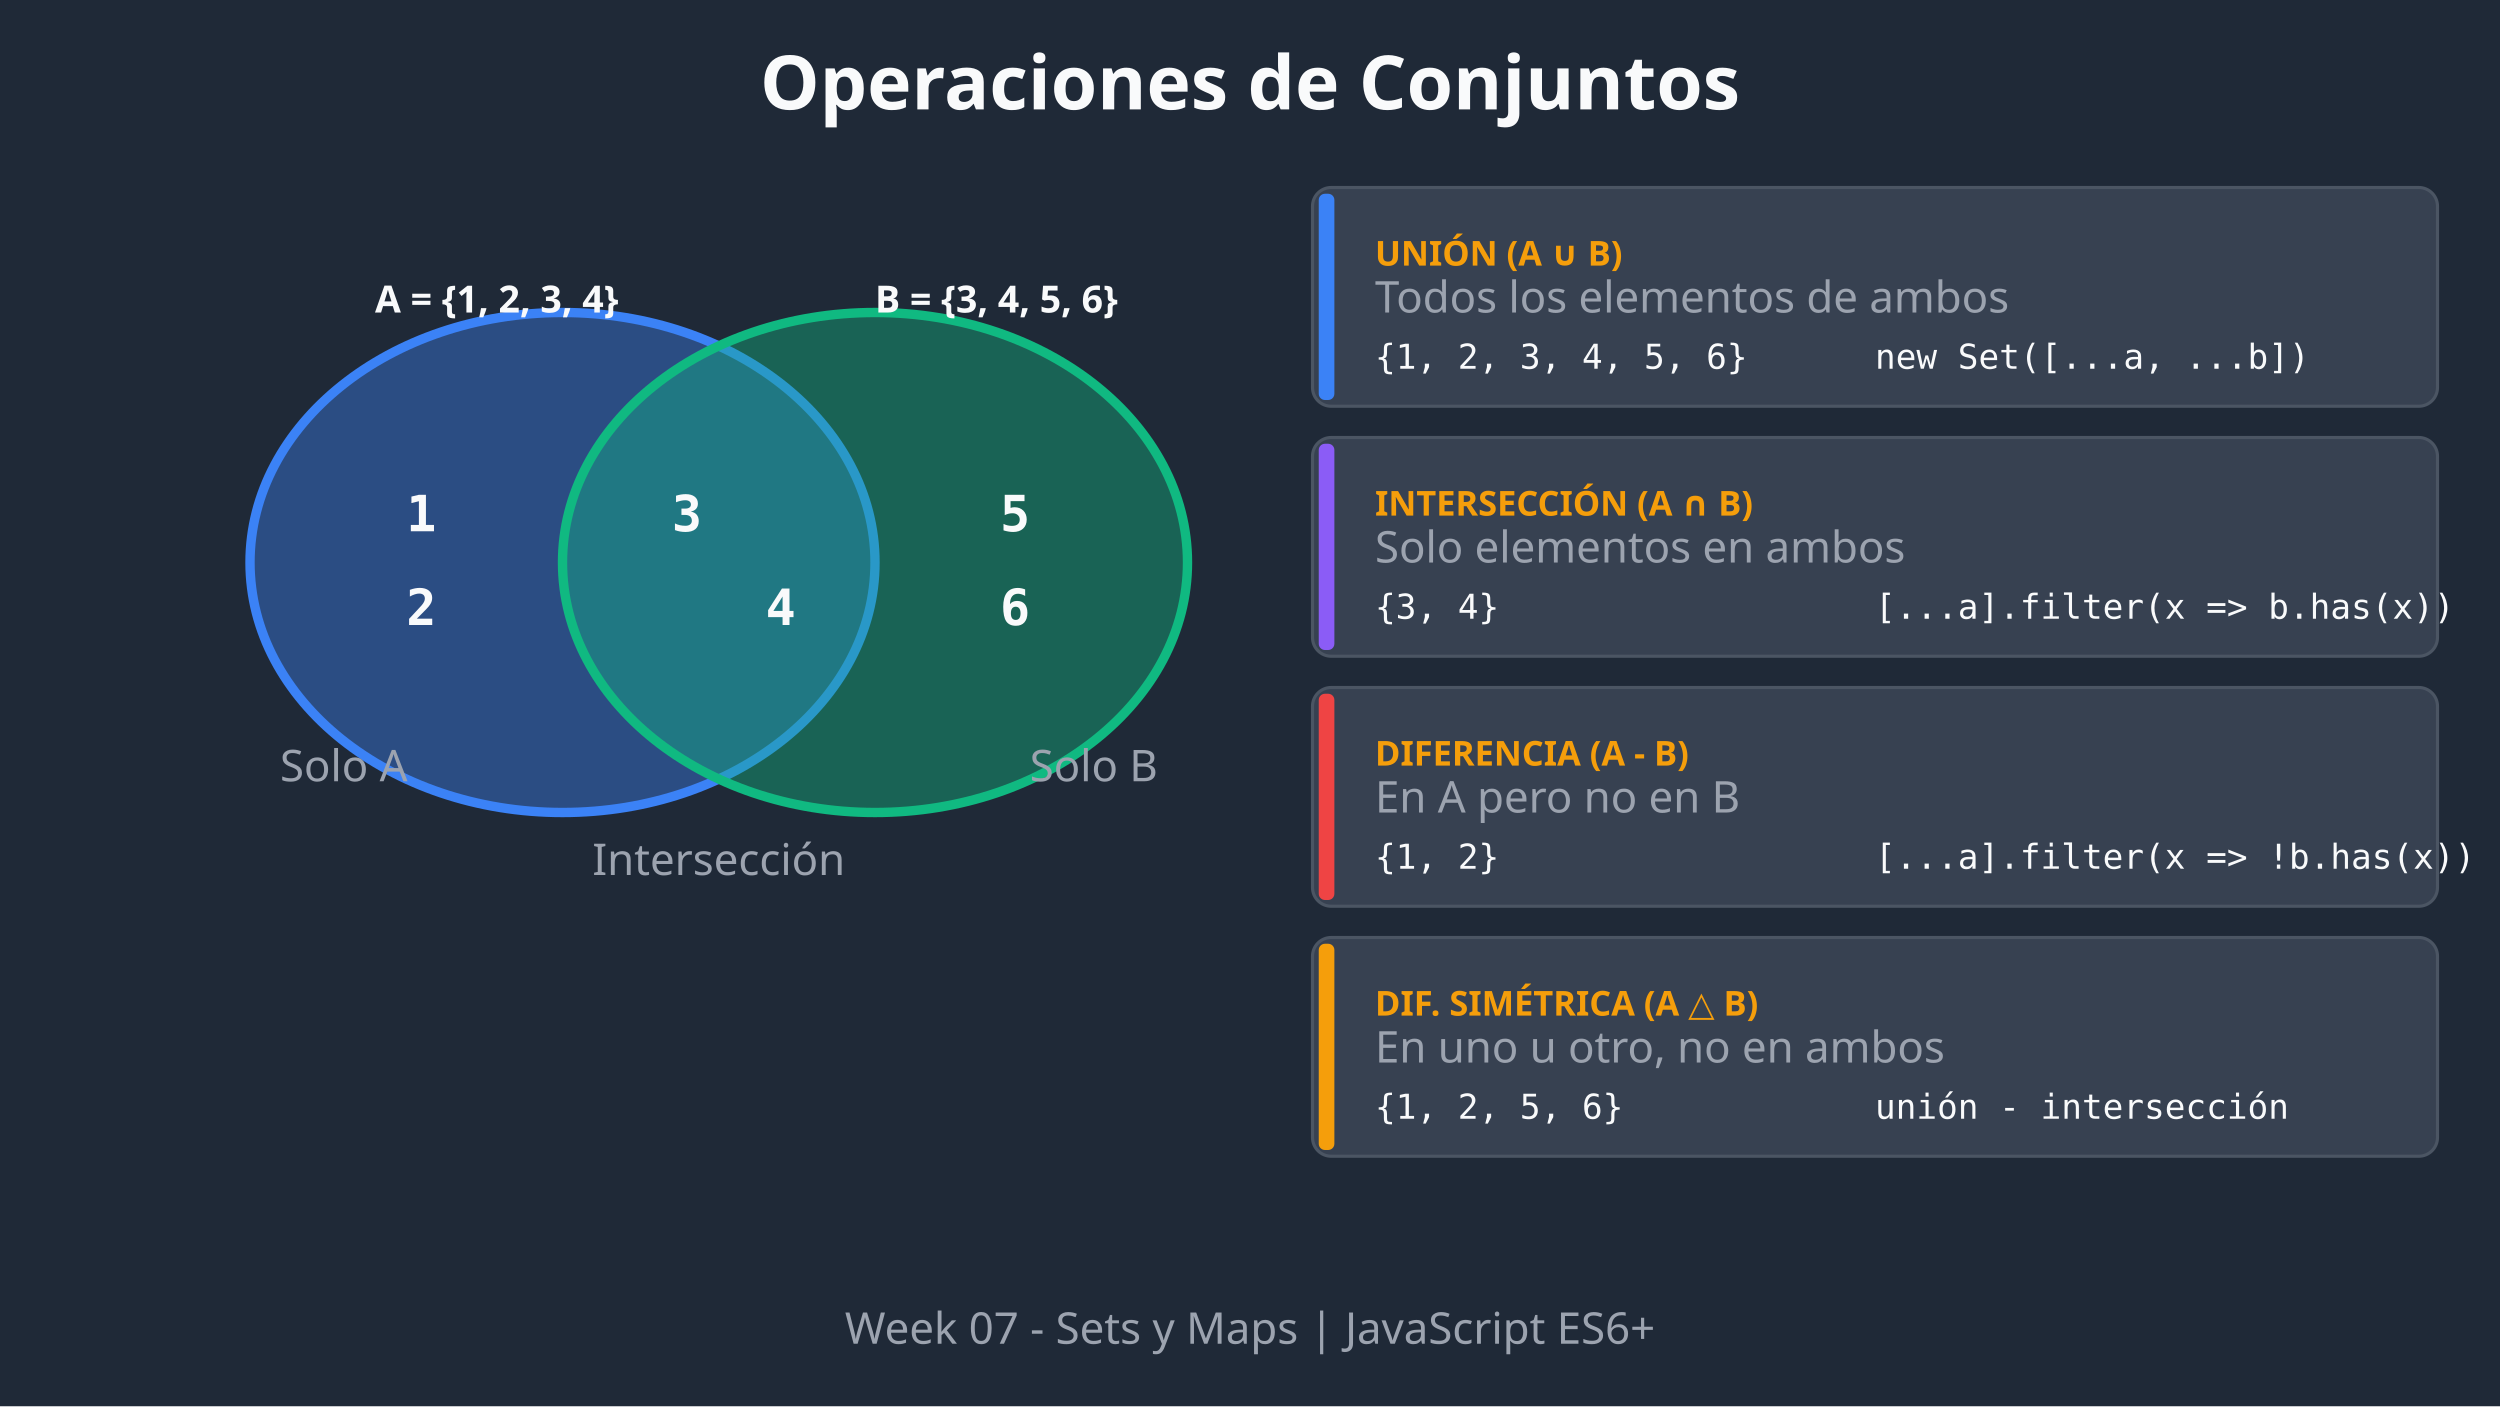
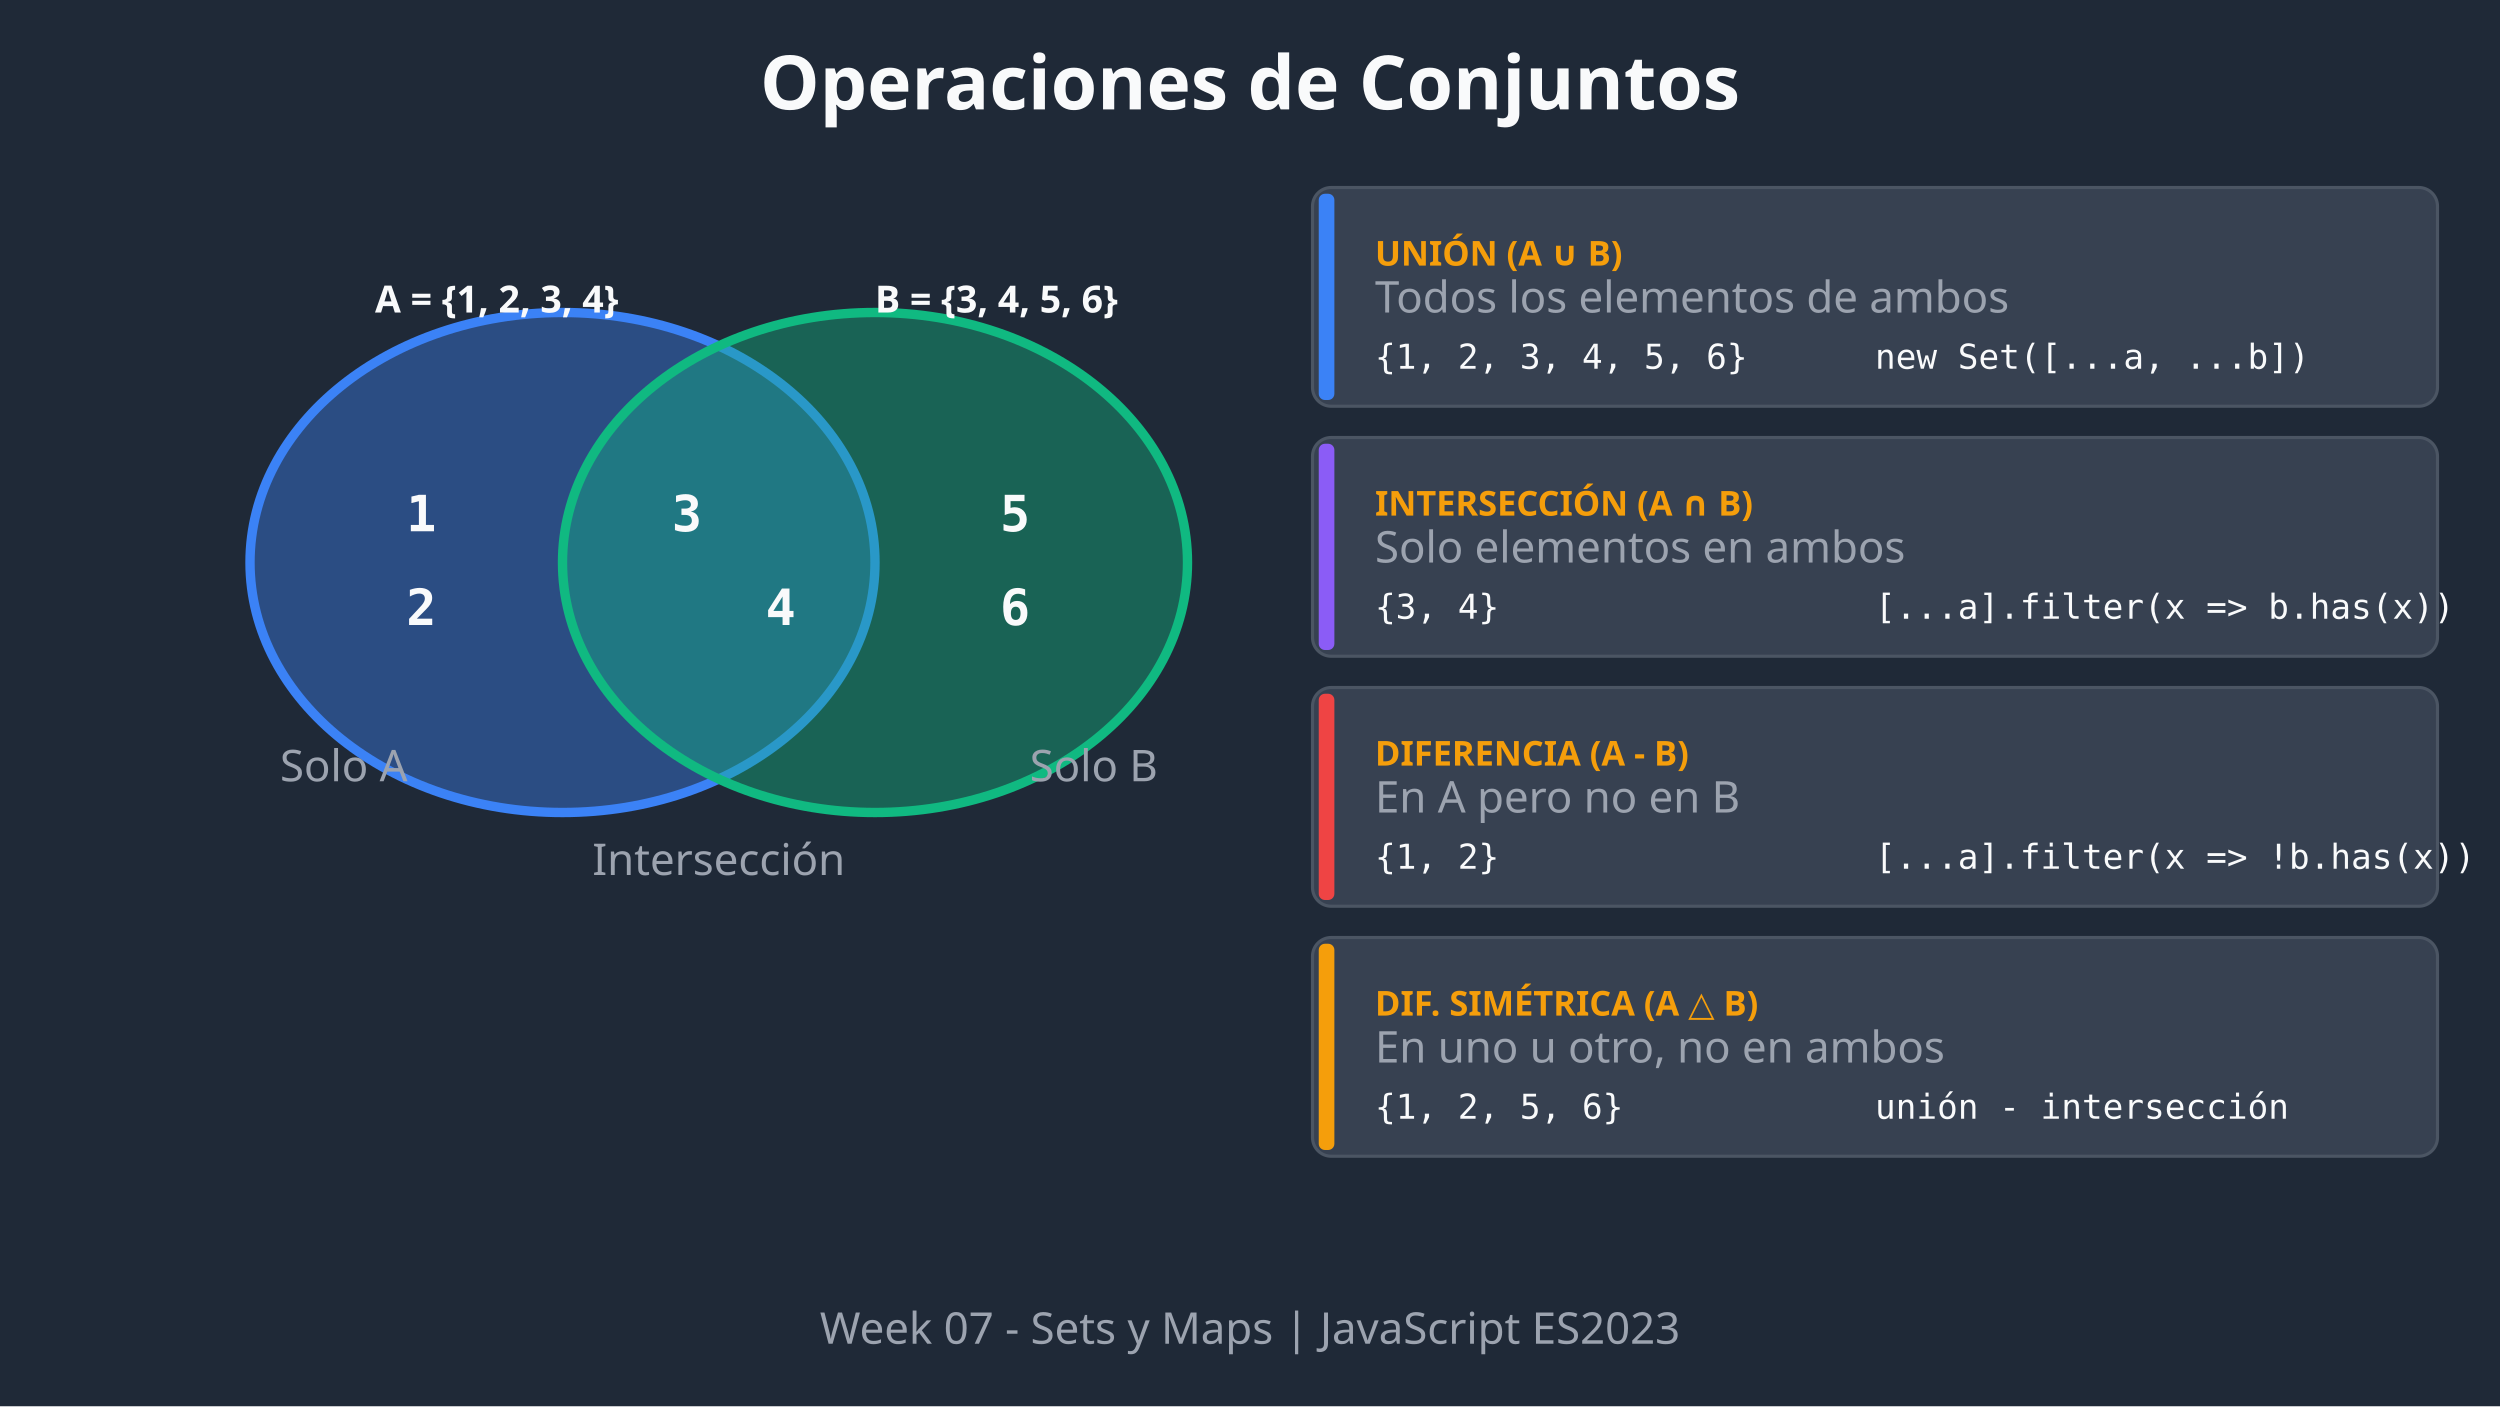
<svg xmlns="http://www.w3.org/2000/svg" viewBox="0 0 800 450">
  <defs>
    <style>
      .bg { fill: #1f2937; }
      .title { fill: #f9fafb; font-family: system-ui, sans-serif; font-size: 24px; font-weight: bold; }
      .subtitle { fill: #9ca3af; font-family: system-ui, sans-serif; font-size: 14px; }
      .label { fill: #f9fafb; font-family: system-ui, sans-serif; font-size: 12px; }
      .set-a { fill: #3b82f6; opacity: 0.4; }
      .set-b { fill: #10b981; opacity: 0.4; }
      .intersection { fill: #8b5cf6; opacity: 0.6; }
      .stroke-a { stroke: #3b82f6; stroke-width: 3; fill: none; }
      .stroke-b { stroke: #10b981; stroke-width: 3; fill: none; }
      .value { fill: #f9fafb; font-family: 'Consolas', monospace; font-size: 16px; font-weight: bold; }
      .op-label { fill: #f59e0b; font-family: system-ui, sans-serif; font-size: 11px; font-weight: bold; }
      .result { fill: #f9fafb; font-family: 'Consolas', monospace; font-size: 11px; }
      .box { fill: #374151; stroke: #4b5563; stroke-width: 1; rx: 6; }
    </style>
  </defs>
  <rect class="bg" width="800" height="450" />
  <text class="title" x="400" y="35" text-anchor="middle">Operaciones de Conjuntos</text>
  <ellipse class="set-a" cx="180" cy="180" rx="100" ry="80" />
  <ellipse class="stroke-a" cx="180" cy="180" rx="100" ry="80" />
  <ellipse class="set-b" cx="280" cy="180" rx="100" ry="80" />
  <ellipse class="stroke-b" cx="280" cy="180" rx="100" ry="80" />
  <text class="label" x="120" y="100" font-weight="bold" fill="#3b82f6">A = {1, 2, 3, 4}</text>
  <text class="label" x="280" y="100" font-weight="bold" fill="#10b981">B = {3, 4, 5, 6}</text>
  <text class="value" x="130" y="170">1</text>
  <text class="value" x="130" y="200">2</text>
  <text class="value" x="215" y="170">3</text>
  <text class="value" x="245" y="200">4</text>
  <text class="value" x="320" y="170">5</text>
  <text class="value" x="320" y="200">6</text>
  <rect class="box" x="420" y="60" width="360" height="70" />
  <text class="op-label" x="440" y="85">UNIÓN (A ∪ B)</text>
  <text class="subtitle" x="440" y="100" font-size="10">Todos los elementos de ambos</text>
  <text class="result" x="440" y="118">{1, 2, 3, 4, 5, 6}</text>
  <text class="result" x="600" y="118" fill="#9ca3af">new Set([...a, ...b])</text>
  <rect class="box" x="420" y="140" width="360" height="70" />
  <text class="op-label" x="440" y="165">INTERSECCIÓN (A ∩ B)</text>
  <text class="subtitle" x="440" y="180" font-size="10">Solo elementos en ambos</text>
  <text class="result" x="440" y="198">{3, 4}</text>
  <text class="result" x="600" y="198" fill="#9ca3af">[...a].filter(x =&gt; b.has(x))</text>
  <rect class="box" x="420" y="220" width="360" height="70" />
  <text class="op-label" x="440" y="245">DIFERENCIA (A - B)</text>
  <text class="subtitle" x="440" y="260" font-size="10">En A pero no en B</text>
  <text class="result" x="440" y="278">{1, 2}</text>
  <text class="result" x="600" y="278" fill="#9ca3af">[...a].filter(x =&gt; !b.has(x))</text>
  <rect class="box" x="420" y="300" width="360" height="70" />
  <text class="op-label" x="440" y="325">DIF. SIMÉTRICA (A △ B)</text>
  <text class="subtitle" x="440" y="340" font-size="10">En uno u otro, no en ambos</text>
  <text class="result" x="440" y="358">{1, 2, 5, 6}</text>
  <text class="result" x="600" y="358" fill="#9ca3af">unión - intersección</text>
  <rect x="422" y="62" width="5" height="66" fill="#3b82f6" rx="2" />
  <rect x="422" y="142" width="5" height="66" fill="#8b5cf6" rx="2" />
  <rect x="422" y="222" width="5" height="66" fill="#ef4444" rx="2" />
  <rect x="422" y="302" width="5" height="66" fill="#f59e0b" rx="2" />
  <text class="subtitle" x="230" y="280" text-anchor="middle">Intersección</text>
  <text class="subtitle" x="110" y="250" text-anchor="middle" fill="#3b82f6">Solo A</text>
  <text class="subtitle" x="350" y="250" text-anchor="middle" fill="#10b981">Solo B</text>
-   <text class="subtitle" x="400" y="430" text-anchor="middle">Week 07 - Sets y Maps | JavaScript ES6+</text>
+   <text class="subtitle" x="400" y="430" text-anchor="middle">Week 07 - Sets y Maps | JavaScript ES2023</text>
</svg>
